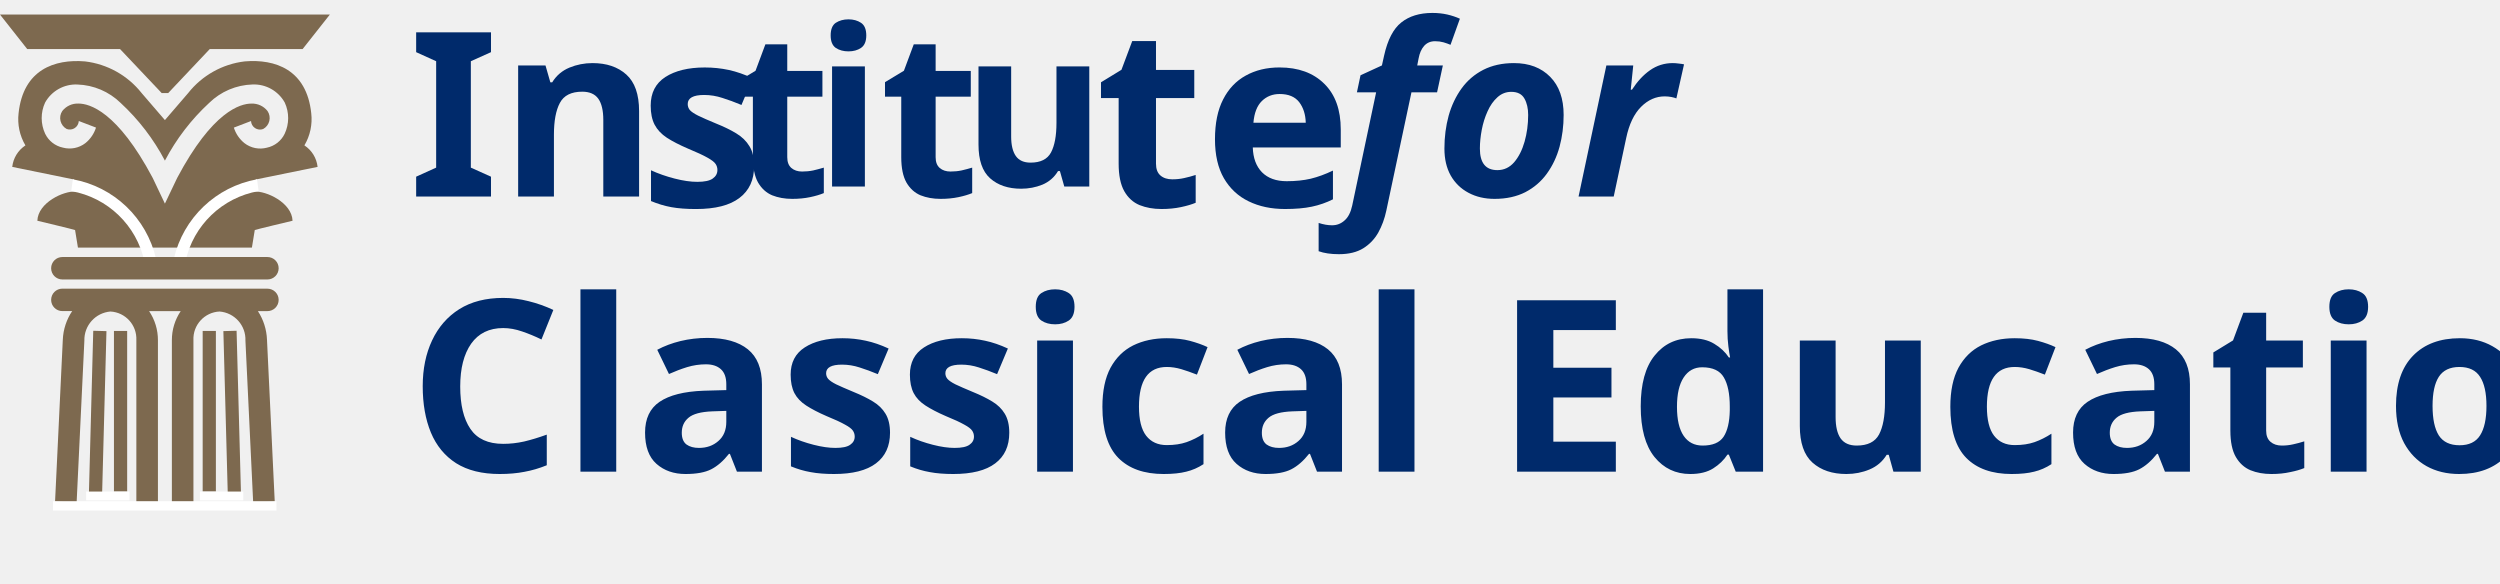
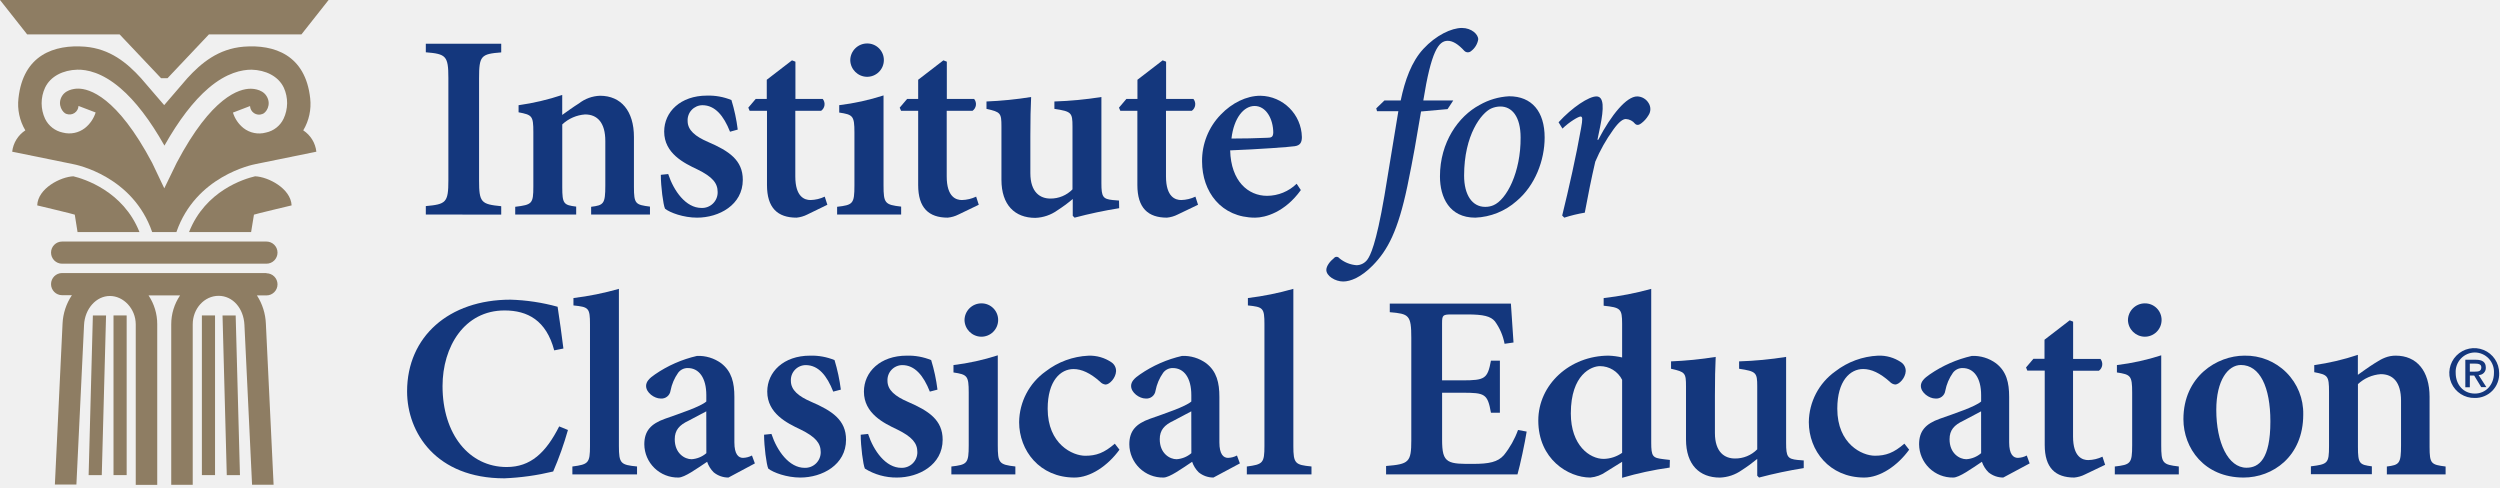
- <svg xmlns="http://www.w3.org/2000/svg" id="ICE_LOGO" data-name="ICE LOGO" width="250" height="58.367" viewBox="0 0 250 58.367">
-   <defs>
-     <clipPath id="clip-path">
-       <rect id="Rectangle_8" data-name="Rectangle 8" width="250" height="58.367" fill="none" />
-     </clipPath>
-   </defs>
-   <g id="Group_1" data-name="Group 1" clip-path="url(#clip-path)">
-     <text id="I" transform="translate(40.881 19.653)" fill="#002a6b" font-size="23" font-family="MinionPro-Semibold, Minion Pro" font-weight="600">
-       <tspan x="0" y="0">I</tspan>
-     </text>
-     <text id="n" transform="translate(49.94 19.653)" fill="#002a6b" font-size="24" font-family="MinionPro-Semibold, Minion Pro" font-weight="600">
-       <tspan x="0" y="0">n</tspan>
-     </text>
-     <text id="s" transform="translate(63.944 20.653)" fill="#002a6b" font-size="25" font-family="MinionPro-Semibold, Minion Pro" font-weight="600">
-       <tspan x="0" y="0">s</tspan>
-     </text>
-     <text id="t" transform="translate(73.132 19.653)" fill="#002a6b" font-size="23" font-family="MinionPro-Semibold, Minion Pro" font-weight="600">
-       <tspan x="0" y="0">t</tspan>
-     </text>
-     <text id="i-2" data-name="i" transform="translate(81.488 18.653)" fill="#002a6b" font-size="22" font-family="MinionPro-Semibold, Minion Pro" font-weight="600">
-       <tspan x="0" y="0">i</tspan>
-     </text>
-     <text id="t-2" data-name="t" transform="translate(87.969 19.653)" fill="#002a6b" font-size="23" font-family="MinionPro-Semibold, Minion Pro" font-weight="600">
-       <tspan x="0" y="0">t</tspan>
-     </text>
-     <text id="u" transform="translate(96.194 18.653)" fill="#002a6b" font-size="22" font-family="MinionPro-Semibold, Minion Pro" font-weight="600">
-       <tspan x="0" y="0">u</tspan>
-     </text>
-     <text id="te_" data-name="te " transform="translate(109.521 20.651)" fill="#002a6b" font-size="25" font-family="MinionPro-Semibold, Minion Pro" font-weight="600">
-       <tspan x="0" y="0">te </tspan>
-     </text>
-     <text id="for" transform="translate(134.426 19.653)" fill="#002a6b" font-size="24" font-family="MinionPro-SemiboldIt, Minion Pro" font-weight="600" font-style="italic">
-       <tspan x="0" y="0">for</tspan>
-     </text>
-     <text id="Classical_Education" data-name="Classical Education" transform="translate(40.881 47.166)" fill="#002a6b" font-size="24" font-family="MinionPro-Semibold, Minion Pro" font-weight="600">
-       <tspan x="0" y="0">Classical Education</tspan>
-     </text>
-     <path id="Path_1" data-name="Path 1" d="M18.324,21.151l2.323-2.7a8.477,8.477,0,0,1,5.662-3.17c3.038-.253,6.186.811,6.648,5.181a5.134,5.134,0,0,1-.684,3.218,2.95,2.95,0,0,1,1.319,2.15l-6.181,1.261L27.222,28.3c1.235-.093,3.8,1.107,3.866,2.917,0,0-3.779.9-3.779.931L27.024,33.9H9.626L9.34,32.147c0-.029-3.772-.931-3.772-.931.064-1.81,2.628-3.01,3.859-2.917l-.186-1.206L3.057,25.832a2.961,2.961,0,0,1,1.318-2.15,5.139,5.139,0,0,1-.684-3.218c.466-4.37,3.61-5.434,6.648-5.181A8.493,8.493,0,0,1,16,18.453Zm0,8.354,1.223-2.564c3.539-6.68,6.33-7.44,7.427-7.44a1.951,1.951,0,0,1,1.613.745,1.252,1.252,0,0,1-.443,1.8.9.9,0,0,1-1.209-.8l-1.717.657a3.242,3.242,0,0,0,1.059,1.553,2.578,2.578,0,0,0,2.249.453,2.549,2.549,0,0,0,1.774-1.39A3.7,3.7,0,0,0,30.31,19.4a3.528,3.528,0,0,0-3.237-1.81,6.476,6.476,0,0,0-4.325,1.845,21.451,21.451,0,0,0-4.424,5.769A21.423,21.423,0,0,0,13.9,19.438a6.486,6.486,0,0,0-4.328-1.845A3.52,3.52,0,0,0,6.342,19.4a3.7,3.7,0,0,0,.006,3.115,2.555,2.555,0,0,0,1.778,1.39,2.583,2.583,0,0,0,2.249-.453A3.255,3.255,0,0,0,11.433,21.9l-1.72-.657a.9.9,0,0,1-1.206.8,1.253,1.253,0,0,1-.446-1.8,1.955,1.955,0,0,1,1.62-.745c1.09,0,3.882.76,7.424,7.44Z" transform="translate(-1.833 -9.142)" fill="#7d694f" />
-     <path id="Path_2" data-name="Path 2" d="M32.985,3.635H0L2.723,7.088h9.284l4.164,4.4h.645l4.158-4.4H30.26Z" transform="translate(0 -2.179)" fill="#7d694f" />
-     <path id="Path_3" data-name="Path 3" d="M44.578,52.983l-1.159-.275a10.459,10.459,0,0,1,8.318-7.937l.156,1.181a9.1,9.1,0,0,0-7.314,7.03" transform="translate(-26.032 -26.842)" fill="#fff" />
-     <path id="Path_4" data-name="Path 4" d="M25.1,52.983a9.1,9.1,0,0,0-7.316-7.03l.157-1.181a10.458,10.458,0,0,1,8.318,7.936Z" transform="translate(-10.661 -26.843)" fill="#fff" />
-     <rect id="Rectangle_1" data-name="Rectangle 1" width="16.163" height="1.321" transform="translate(8.894 49.234) rotate(-88.472)" fill="#7d694f" />
-     <rect id="Rectangle_2" data-name="Rectangle 2" width="1.321" height="16.06" transform="translate(11.395 33.095)" fill="#7d694f" />
-     <rect id="Rectangle_3" data-name="Rectangle 3" width="1.321" height="16.061" transform="translate(20.267 33.094)" fill="#7d694f" />
-     <rect id="Rectangle_4" data-name="Rectangle 4" width="1.321" height="16.165" transform="matrix(1, -0.027, 0.027, 1, 22.337, 33.111)" fill="#7d694f" />
-     <path id="Path_5" data-name="Path 5" d="M13.893,66.426H34.4a1.122,1.122,0,1,0,0-2.245H13.893a1.122,1.122,0,1,0,0,2.245" transform="translate(-7.657 -38.479)" fill="#7d694f" />
-     <path id="Path_6" data-name="Path 6" d="M34.4,72.078H13.893a1.122,1.122,0,1,0,0,2.245h.981a5.549,5.549,0,0,0-.936,2.852l-.775,16.2,2.156.1.775-16.2A2.847,2.847,0,0,1,18.7,74.366a2.739,2.739,0,0,1,2.592,2.86v16.2h2.158v-16.2a5.176,5.176,0,0,0-.883-2.9h3.162a5.168,5.168,0,0,0-.885,2.9v16.2H27v-16.2a2.745,2.745,0,0,1,2.607-2.86A2.808,2.808,0,0,1,32.2,77.277l.775,16.2,2.156-.1-.775-16.2a5.626,5.626,0,0,0-.909-2.851H34.4a1.122,1.122,0,1,0,0-2.245" transform="translate(-7.657 -43.214)" fill="#7d694f" />
-     <rect id="Rectangle_5" data-name="Rectangle 5" width="4.334" height="0.876" transform="translate(8.611 49.155)" fill="#fff" />
-     <rect id="Rectangle_6" data-name="Rectangle 6" width="4.334" height="0.876" transform="translate(19.993 49.155)" fill="#fff" />
-     <rect id="Rectangle_7" data-name="Rectangle 7" width="22.346" height="0.935" transform="translate(5.302 50.119)" fill="#fff" />
+ <svg xmlns="http://www.w3.org/2000/svg" width="677px" height="132px" viewBox="0 0 677 132" version="1.1">
+   <g id="Page-1" stroke="none" stroke-width="1" fill="none" fill-rule="evenodd">
+     <g id="ice_logo" fill-rule="nonzero">
+       <path d="M115.31,58.09 L115.31,55.81 C120.78,55.31 121.42,54.88 121.42,48.81 L121.42,21.16 C121.42,15.11 120.78,14.61 115.31,14.16 L115.31,11.84 L135.73,11.84 L135.73,14.19 C130.25,14.61 129.73,15.11 129.73,21.19 L129.73,48.84 C129.73,54.84 130.3,55.31 135.73,55.84 L135.73,58.12 L115.31,58.09 Z" id="Path" fill="#14377D" />
+       <path d="M160.08,58.09 L160.08,56 C163.5,55.57 163.92,55.22 163.92,50.17 L163.92,38.17 C163.92,33.17 161.72,30.99 158.45,30.99 C156.138,31.154 153.953,32.107 152.26,33.69 L152.26,50.69 C152.26,55.24 152.68,55.52 156.03,55.95 L156.03,58.09 L139.52,58.09 L139.52,56 C144.07,55.43 144.43,55.22 144.43,50.52 L144.43,35.74 C144.43,31.33 144.07,31.12 140.43,30.41 L140.43,28.49 C144.447,27.927 148.403,26.997 152.25,25.71 L152.25,31.12 C153.67,30.12 155.09,29.06 156.8,27.99 C158.433,26.721 160.424,26.001 162.49,25.93 C168.18,25.93 171.67,30.05 171.67,37.1 L171.67,50.62 C171.67,55.24 172.1,55.45 176.01,55.95 L176.01,58.09 L160.08,58.09 Z" id="Path" fill="#14377D" />
+       <path d="M197.69,35.67 C195.98,31.33 193.63,28.49 190.21,28.49 C189.105,28.502 188.054,28.965 187.298,29.771 C186.543,30.577 186.15,31.657 186.21,32.76 C186.21,35.25 188.27,36.95 191.76,38.45 C197.38,40.87 201.15,43.36 201.15,48.69 C201.15,55.52 194.68,58.94 188.77,58.94 C185.07,58.94 181.44,57.59 180.09,56.52 C179.59,55.45 178.95,50.47 178.95,47.34 L180.95,47.13 C182.44,51.68 185.71,56.31 189.95,56.31 C191.115,56.36 192.249,55.925 193.081,55.108 C193.913,54.291 194.369,53.166 194.34,52 C194.34,49.58 192.92,47.87 188.86,45.88 C185.23,44.17 179.86,41.54 179.86,35.63 C179.86,30.3 184.27,25.89 191.45,25.89 C193.716,25.826 195.971,26.234 198.07,27.09 C198.871,29.702 199.444,32.379 199.78,35.09 L197.69,35.67 Z" id="Path" fill="#14377D" />
+       <path d="M218.62,58.09 C217.709,58.554 216.718,58.843 215.7,58.94 C210.58,58.94 207.7,56.31 207.7,50.12 L207.7,30 L203,30 L202.64,29.15 L204.64,26.8 L207.64,26.8 L207.64,21.6 L214.47,16.34 L215.4,16.7 L215.4,26.8 L222.8,26.8 C223.185,27.275 223.356,27.887 223.275,28.493 C223.194,29.098 222.866,29.644 222.37,30 L215.37,30 L215.37,47.77 C215.37,53.39 217.93,54.17 219.49,54.17 C220.824,54.136 222.135,53.823 223.34,53.25 L224.05,55.45 L218.62,58.09 Z" id="Path" fill="#14377D" />
+       <path d="M226.69,58.09 L226.69,56 C230.96,55.5 231.38,55.22 231.38,50.24 L231.38,35.89 C231.38,31.33 230.96,31.05 227.26,30.48 L227.26,28.48 C231.336,27.988 235.354,27.104 239.26,25.84 L239.26,50.19 C239.26,55.03 239.62,55.45 244.03,55.95 L244.03,58.09 L226.69,58.09 Z M230.25,16.32 C230.266,13.814 232.294,11.786 234.8,11.77 C236.012,11.754 237.178,12.228 238.035,13.085 C238.892,13.942 239.366,15.108 239.35,16.32 C239.334,17.528 238.838,18.679 237.971,19.52 C237.104,20.361 235.938,20.821 234.73,20.8 C232.282,20.737 230.313,18.768 230.25,16.32 Z" id="Shape" fill="#14377D" />
+       <path d="M259.56,58.09 C258.649,58.554 257.658,58.843 256.64,58.94 C251.52,58.94 248.64,56.31 248.64,50.12 L248.64,30 L244,30 L243.64,29.15 L245.64,26.8 L248.64,26.8 L248.64,21.6 L255.47,16.34 L256.4,16.7 L256.4,26.8 L263.8,26.8 C264.185,27.275 264.356,27.887 264.275,28.493 C264.194,29.098 263.866,29.644 263.37,30 L256.37,30 L256.37,47.77 C256.37,53.39 258.93,54.17 260.49,54.17 C261.824,54.136 263.135,53.823 264.34,53.25 L265.05,55.45 L259.56,58.09 Z" id="Path" fill="#14377D" />
+       <path d="M303.07,56.38 C299.006,57.031 294.978,57.885 291,58.94 L290.5,58.44 L290.5,53.89 C289.162,55.017 287.752,56.056 286.28,57 C284.547,58.228 282.493,58.923 280.37,59 C274.82,59 271.19,55.51 271.19,48.68 L271.19,34.25 C271.19,30.62 270.98,30.34 267.14,29.48 L267.14,27.48 C271.19,27.318 275.228,26.914 279.23,26.27 C279.09,28.98 279.02,32.46 279.02,36.87 L279.02,46.87 C279.02,52.13 281.72,53.77 284.43,53.77 C286.686,53.794 288.854,52.895 290.43,51.28 L290.43,34.25 C290.43,30.48 290.15,30.19 285.53,29.48 L285.53,27.48 C289.795,27.346 294.046,26.942 298.26,26.27 L298.26,49.62 C298.26,53.32 298.69,53.89 301.32,54.17 L303.03,54.31 L303.07,56.38 Z" id="Path" fill="#14377D" />
+       <path d="M318.92,58.09 C318.009,58.554 317.018,58.843 316,58.94 C310.88,58.94 308,56.31 308,50.12 L308,30 L303.38,30 L303.02,29.15 L305.02,26.8 L308.02,26.8 L308.02,21.6 L314.85,16.34 L315.78,16.7 L315.78,26.8 L323.18,26.8 C323.565,27.275 323.736,27.887 323.655,28.493 C323.574,29.098 323.246,29.644 322.75,30 L315.75,30 L315.75,47.77 C315.75,53.39 318.31,54.17 319.88,54.17 C321.21,54.135 322.518,53.822 323.72,53.25 L324.43,55.45 L318.92,58.09 Z" id="Path" fill="#14377D" />
+       <path d="M352.27,51.47 C347.93,57.52 342.59,58.94 339.89,58.94 C330.71,58.94 325.52,51.94 325.52,43.71 C325.465,38.989 327.28,34.437 330.57,31.05 C333.63,27.85 337.57,25.93 341.31,25.93 C347.448,26.03 352.411,30.962 352.55,37.1 C352.55,38.52 352.13,39.37 350.63,39.59 C349.35,39.8 340.63,40.44 333.13,40.72 C333.34,49.12 338.04,53.03 343.13,53.03 C346.12,53.018 348.988,51.846 351.13,49.76 L352.27,51.47 Z M333.48,37.52 C336.76,37.52 339.89,37.45 343.16,37.31 C344.3,37.31 344.73,37.1 344.8,35.96 C344.8,32.26 342.88,28.7 339.75,28.7 C336.83,28.7 334.13,31.9 333.48,37.52 Z" id="Shape" fill="#14377D" />
+       <path d="M379.31,27.21 C380.45,21.73 382.22,16.75 385.43,13.26 C388.84,9.56 393.04,7.57 395.89,7.57 C398.52,7.57 400.37,9.35 400.3,10.7 C400.08,11.949 399.394,13.068 398.38,13.83 C397.846,14.31 397.027,14.279 396.53,13.76 C394.96,12.05 393.47,11.05 392.04,11.05 C389.55,11.05 387.56,13.9 385.43,27.21 L393.54,27.21 L392,29.55 L384.82,30.19 C383.54,37.81 382.75,42.5 381.12,50.4 C378.56,62.57 375.78,67.76 371.73,71.89 C368.59,75.09 365.73,76.23 363.73,76.23 C361.59,76.23 359.17,74.74 359.17,73.1 C359.17,72.03 360.17,70.75 361.24,69.9 C361.408,69.677 361.671,69.547 361.95,69.547 C362.229,69.547 362.492,69.677 362.66,69.9 C363.986,71.018 365.631,71.689 367.36,71.82 C368.51,71.8 369.586,71.245 370.27,70.32 C371.05,69.26 372.62,66.32 374.9,53.03 C376.53,43.21 377.53,37.1 378.67,30.12 L372.9,30.12 L372.69,29.34 L374.9,27.21 L379.31,27.21 Z" id="Path" fill="#14377D" />
+       <path d="M389.94,47.77 C389.94,38.52 394.94,31.48 400.68,28.42 C403.126,27.021 405.866,26.216 408.68,26.07 C414.8,26.07 418.29,30.19 418.29,37.24 C418.29,43.36 415.73,50.24 410.67,54.46 C407.574,57.196 403.628,58.779 399.5,58.94 C392.5,58.94 389.94,53.46 389.94,47.77 Z M404.38,55.6 C408.01,54.1 411.85,46.6 411.78,37.24 C411.78,31.55 409.43,28.84 406.3,28.84 C405.416,28.846 404.543,29.041 403.74,29.41 C401.18,30.62 396.48,36.46 396.48,47.56 C396.48,52.82 398.69,56.02 402.18,56.02 C402.934,56.03 403.682,55.887 404.38,55.6 L404.38,55.6 Z" id="Shape" fill="#14377D" />
+       <path d="M422.06,33.11 C425.76,29.06 430.25,26.11 432.31,26.11 C434.37,26.11 434.37,29.24 433.31,34.36 L432.59,37.85 L432.81,37.85 C436.36,31.02 440.49,26.11 443.34,26.11 C444.636,26.132 445.825,26.835 446.47,27.96 C447.095,28.968 447.068,30.25 446.4,31.23 C445.889,32.094 445.209,32.845 444.4,33.44 C443.76,33.93 443.19,33.93 442.77,33.51 C442.162,32.746 441.255,32.279 440.28,32.23 C439.5,32.23 438.43,32.94 436.86,35.14 C434.922,37.829 433.292,40.727 432,43.78 C430.94,48.34 430,53.03 429.16,57.59 C427.279,57.902 425.424,58.354 423.61,58.94 L423.04,58.37 C424.89,50.83 426.81,42.29 428.16,34.68 C428.59,32.33 428.59,31.55 428.02,31.55 C427.45,31.55 425.02,32.97 423.11,34.82 L422.06,33.11 Z" id="Path" fill="#14377D" />
+       <path d="M153.8,116.44 C152.72,120.272 151.384,124.027 149.8,127.68 C145.461,128.728 141.03,129.348 136.57,129.53 C118.14,129.53 110.24,117.22 110.24,105.98 C110.24,91.18 121.56,81.15 138.24,81.15 C142.555,81.275 146.839,81.92 151,83.07 C151.57,86.98 152.07,90.19 152.57,94.38 L150.08,94.88 C147.94,86.77 142.89,84.07 136.63,84.07 C125.75,84.07 119.84,93.89 119.84,104.56 C119.84,117.65 127.1,126.47 137.2,126.47 C143.68,126.47 147.8,122.63 151.43,115.47 L153.8,116.44 Z" id="Path" fill="#14377D" />
+       <path d="M155,128.47 L155,126.33 C159.34,125.76 159.77,125.41 159.77,120.78 L159.77,87.84 C159.77,83.36 159.41,83.14 155.29,82.71 L155.29,80.71 C159.453,80.208 163.569,79.375 167.6,78.22 L167.6,120.77 C167.6,125.54 168.09,125.89 172.51,126.32 L172.51,128.46 L155,128.47 Z" id="Path" fill="#14377D" />
+       <path d="M197.26,129.32 C195.803,129.324 194.389,128.822 193.26,127.9 C192.456,127.101 191.85,126.125 191.49,125.05 C188.71,126.9 185.37,129.32 183.73,129.32 C181.306,129.365 178.965,128.44 177.228,126.749 C175.49,125.059 174.501,122.744 174.48,120.32 C174.48,116.7 176.26,114.77 180.03,113.42 C184.23,111.93 189.64,110.15 191.27,108.73 L191.27,107 C191.27,102.3 189.27,99.67 186.27,99.67 C185.237,99.643 184.256,100.12 183.64,100.95 C182.618,102.399 181.915,104.049 181.58,105.79 C181.403,107.117 180.201,108.062 178.87,107.92 C177.24,107.92 174.96,106.36 174.96,104.51 C174.96,103.37 175.81,102.44 177.38,101.38 C180.822,99.008 184.684,97.311 188.76,96.38 C191.107,96.288 193.415,96.993 195.31,98.38 C198.15,100.58 198.87,103.64 198.87,107.49 L198.87,119.79 C198.87,123.07 200,123.99 201.21,123.99 C202.055,123.966 202.884,123.747 203.63,123.35 L204.42,125.49 L197.26,129.32 Z M191.26,111.39 C189.84,112.17 187.92,113.17 186.42,113.95 C184.01,115.09 182.72,116.44 182.72,118.95 C182.72,122.79 185.43,124.36 187.28,124.36 C188.756,124.261 190.159,123.685 191.28,122.72 L191.26,111.39 Z" id="Shape" fill="#14377D" />
+       <path d="M225.64,106.05 C223.93,101.71 221.64,98.87 218.17,98.87 C217.065,98.882 216.014,99.345 215.258,100.151 C214.503,100.957 214.11,102.037 214.17,103.14 C214.17,105.63 216.23,107.33 219.72,108.83 C225.34,111.25 229.11,113.74 229.11,119.07 C229.11,125.9 222.63,129.32 216.73,129.32 C213.03,129.32 209.4,127.97 208.05,126.9 C207.55,125.83 206.91,120.85 206.91,117.72 L208.91,117.51 C210.41,122.06 213.68,126.69 217.91,126.69 C219.059,126.726 220.173,126.29 220.993,125.483 C221.813,124.677 222.267,123.57 222.25,122.42 C222.25,120 220.83,118.29 216.77,116.3 C213.14,114.59 207.77,111.96 207.77,106.05 C207.77,100.72 212.18,96.31 219.37,96.31 C221.636,96.248 223.89,96.656 225.99,97.51 C226.787,100.123 227.359,102.8 227.7,105.51 L225.64,106.05 Z" id="Path" fill="#14377D" />
+       <path d="M251.8,106.05 C250.09,101.71 247.74,98.87 244.33,98.87 C243.225,98.882 242.174,99.345 241.418,100.151 C240.663,100.957 240.27,102.037 240.33,103.14 C240.33,105.63 242.4,107.33 245.88,108.83 C251.5,111.25 255.27,113.74 255.27,119.07 C255.27,125.9 248.8,129.32 242.89,129.32 C239.826,129.35 236.816,128.511 234.21,126.9 C233.72,125.83 233.08,120.85 233.08,117.72 L235.08,117.51 C236.57,122.06 239.84,126.69 244.08,126.69 C245.229,126.726 246.343,126.29 247.163,125.483 C247.983,124.677 248.437,123.57 248.42,122.42 C248.42,120 247,118.29 242.95,116.3 C239.32,114.59 233.95,111.96 233.95,106.05 C233.95,100.72 238.36,96.31 245.55,96.31 C247.813,96.246 250.064,96.655 252.16,97.51 C252.961,100.122 253.534,102.799 253.87,105.51 L251.8,106.05 Z" id="Path" fill="#14377D" />
+       <path d="M257.63,128.47 L257.63,126.33 C261.9,125.83 262.33,125.55 262.33,120.57 L262.33,106.27 C262.33,101.71 261.9,101.43 258.2,100.86 L258.2,98.86 C262.276,98.368 266.294,97.484 270.2,96.22 L270.2,120.56 C270.2,125.4 270.55,125.82 274.96,126.32 L274.96,128.46 L257.63,128.47 Z M261.19,86.7 C261.206,84.194 263.234,82.166 265.74,82.15 C266.953,82.131 268.123,82.604 268.982,83.461 C269.841,84.318 270.316,85.487 270.3,86.7 C270.284,87.909 269.787,89.063 268.917,89.904 C268.048,90.745 266.879,91.204 265.67,91.18 C263.222,91.117 261.253,89.148 261.19,86.7 L261.19,86.7 Z" id="Shape" fill="#14377D" />
+       <path d="M303.15,121.78 C299.95,126.19 295.25,129.32 290.98,129.32 C281.52,129.32 275.98,121.99 275.98,114.32 C276.04,108.856 278.709,103.75 283.16,100.58 C286.496,97.999 290.547,96.512 294.76,96.32 C296.959,96.24 299.126,96.859 300.95,98.09 C301.769,98.619 302.254,99.536 302.23,100.51 C302.16,102.36 300.45,104.14 299.39,104.14 C298.81,104.078 298.274,103.799 297.89,103.36 C295.26,101.01 292.89,99.94 290.71,99.94 C287.22,99.94 283.71,103.07 283.71,110.69 C283.71,120.29 290.47,123.42 293.89,123.42 C296.89,123.42 299.01,122.64 301.89,120.15 L303.15,121.78 Z" id="Path" fill="#14377D" />
+       <path d="M328.6,129.32 C327.143,129.324 325.729,128.822 324.6,127.9 C323.796,127.101 323.19,126.125 322.83,125.05 C320.05,126.9 316.71,129.32 315.07,129.32 C312.646,129.365 310.305,128.44 308.568,126.749 C306.83,125.059 305.841,122.744 305.82,120.32 C305.82,116.7 307.6,114.77 311.37,113.42 C315.57,111.93 320.98,110.15 322.61,108.73 L322.61,107 C322.61,102.3 320.61,99.67 317.61,99.67 C316.577,99.643 315.596,100.12 314.98,100.95 C313.958,102.399 313.255,104.049 312.92,105.79 C312.743,107.117 311.541,108.062 310.21,107.92 C308.58,107.92 306.3,106.36 306.3,104.51 C306.3,103.37 307.15,102.44 308.72,101.38 C312.162,99.008 316.024,97.311 320.1,96.38 C322.447,96.288 324.755,96.993 326.65,98.38 C329.49,100.58 330.21,103.64 330.21,107.49 L330.21,119.79 C330.21,123.07 331.34,123.99 332.55,123.99 C333.395,123.966 334.224,123.747 334.97,123.35 L335.76,125.49 L328.6,129.32 Z M322.6,111.39 C321.18,112.17 319.26,113.17 317.76,113.95 C315.34,115.09 314.06,116.44 314.06,118.95 C314.06,122.79 316.77,124.36 318.62,124.36 C320.096,124.261 321.499,123.685 322.62,122.72 L322.6,111.39 Z" id="Shape" fill="#14377D" />
+       <path d="M337.64,128.47 L337.64,126.33 C341.98,125.76 342.41,125.41 342.41,120.78 L342.41,87.84 C342.41,83.36 342.05,83.14 337.93,82.71 L337.93,80.71 C342.093,80.208 346.209,79.375 350.24,78.22 L350.24,120.77 C350.24,125.54 350.73,125.89 355.15,126.32 L355.15,128.46 L337.64,128.47 Z" id="Path" fill="#14377D" />
+       <path d="M413.42,116.87 C412.99,119.71 411.57,126.33 410.93,128.47 L375.35,128.47 L375.35,126.19 C381.54,125.69 382.18,125.19 382.18,119.19 L382.18,91.54 C382.18,85.28 381.54,84.99 376.35,84.54 L376.35,82.22 L409.15,82.22 C409.22,83.64 409.58,88.62 409.86,92.75 L407.44,93.1 C407.03,90.896 406.132,88.811 404.81,87 C403.67,85.65 401.75,85.15 397.34,85.15 L393.21,85.15 C390.72,85.15 390.51,85.3 390.51,87.57 L390.51,103 L396,103 C402.12,103 402.83,102.58 403.75,97.67 L406.17,97.67 L406.17,111.76 L403.75,111.76 C402.83,106.63 402.12,106.35 396,106.35 L390.52,106.35 L390.52,119 C390.52,122.42 390.87,124 392.23,124.84 C393.59,125.68 396,125.62 398.91,125.62 C403.25,125.62 405.6,125.12 407.24,123.27 C408.89,121.222 410.188,118.914 411.08,116.44 L413.42,116.87 Z" id="Path" fill="#14377D" />
+       <path d="M452.15,126.62 C447.795,127.229 443.49,128.155 439.27,129.39 L439.27,125.05 L434.93,127.75 C433.671,128.642 432.197,129.184 430.66,129.32 C424.66,129.32 416.57,124.32 416.57,113.88 C416.57,104.13 425.11,96.31 435.64,96.31 C436.863,96.358 438.078,96.522 439.27,96.8 L439.27,87.7 C439.27,83.57 438.84,83.28 434.27,82.79 L434.27,80.72 C438.621,80.225 442.928,79.393 447.15,78.23 L447.15,119.79 C447.15,123.7 447.57,123.98 450.42,124.34 L452.2,124.55 L452.15,126.62 Z M439.27,102.85 C438.129,100.582 435.808,99.151 433.27,99.15 C431,99.15 425.38,101.36 425.38,111.96 C425.38,120.64 430.5,124.27 434.27,124.27 C436.063,124.234 437.804,123.663 439.27,122.63 L439.27,102.85 Z" id="Shape" fill="#14377D" />
+       <path d="M488.45,126.76 C484.376,127.41 480.338,128.264 476.35,129.32 L475.86,128.82 L475.86,124.27 C474.524,125.375 473.122,126.397 471.66,127.33 C469.928,128.56 467.873,129.256 465.75,129.33 C460.2,129.33 456.57,125.84 456.57,119.01 L456.57,104.63 C456.57,101 456.36,100.72 452.52,99.86 L452.52,97.86 C456.57,97.698 460.608,97.294 464.61,96.65 C464.47,99.36 464.4,102.84 464.4,107.25 L464.4,117.25 C464.4,122.52 467.1,124.16 469.81,124.16 C472.083,124.196 474.271,123.295 475.86,121.67 L475.86,104.63 C475.86,100.86 475.57,100.57 470.95,99.86 L470.95,97.86 C475.215,97.726 479.466,97.322 483.68,96.65 L483.68,120 C483.68,123.7 484.11,124.27 486.74,124.55 L488.45,124.69 L488.45,126.76 Z" id="Path" fill="#14377D" />
+       <path d="M517,121.78 C513.8,126.19 509.1,129.32 504.83,129.32 C495.37,129.32 489.83,121.99 489.83,114.32 C489.882,108.853 492.547,103.742 497,100.57 C500.335,97.988 504.387,96.5 508.6,96.31 C510.799,96.23 512.966,96.849 514.79,98.08 C515.606,98.612 516.09,99.526 516.07,100.5 C516,102.35 514.29,104.13 513.22,104.13 C512.643,104.067 512.11,103.789 511.73,103.35 C509.09,101 506.73,99.93 504.54,99.93 C501.05,99.93 497.54,103.06 497.54,110.68 C497.54,120.28 504.3,123.41 507.71,123.41 C510.71,123.41 512.83,122.63 515.71,120.14 L517,121.78 Z" id="Path" fill="#14377D" />
+       <path d="M542.48,129.32 C541.022,129.326 539.608,128.824 538.48,127.9 C537.673,127.101 537.064,126.125 536.7,125.05 C533.92,126.9 530.58,129.32 528.94,129.32 C526.516,129.365 524.175,128.44 522.438,126.749 C520.7,125.059 519.711,122.744 519.69,120.32 C519.69,116.7 521.47,114.77 525.24,113.42 C529.44,111.93 534.85,110.15 536.49,108.73 L536.49,107 C536.49,102.3 534.49,99.67 531.49,99.67 C530.454,99.643 529.47,100.12 528.85,100.95 C527.828,102.399 527.125,104.049 526.79,105.79 C526.618,107.116 525.419,108.062 524.09,107.92 C522.45,107.92 520.17,106.36 520.17,104.51 C520.17,103.37 521.03,102.44 522.59,101.38 C526.035,99.005 529.9,97.308 533.98,96.38 C536.323,96.29 538.628,96.994 540.52,98.38 C543.37,100.58 544.08,103.64 544.08,107.49 L544.08,119.79 C544.08,123.07 545.22,123.99 546.43,123.99 C547.275,123.965 548.103,123.746 548.85,123.35 L549.63,125.49 L542.48,129.32 Z M536.48,111.39 C535.05,112.17 533.13,113.17 531.64,113.95 C529.22,115.09 527.94,116.44 527.94,118.95 C527.94,122.79 530.64,124.36 532.49,124.36 C533.965,124.259 535.369,123.684 536.49,122.72 L536.48,111.39 Z" id="Shape" fill="#14377D" />
+       <path d="M564.63,128.47 C563.719,128.934 562.728,129.223 561.71,129.32 C556.59,129.32 553.71,126.69 553.71,120.5 L553.71,100.36 L549,100.36 L548.65,99.51 L550.65,97.16 L553.65,97.16 L553.65,92 L560.48,86.74 L561.4,87.1 L561.4,97.2 L568.8,97.2 C569.186,97.674 569.359,98.285 569.28,98.89 C569.2,99.496 568.875,100.042 568.38,100.4 L561.38,100.4 L561.38,118.19 C561.38,123.81 563.95,124.59 565.51,124.59 C566.84,124.555 568.148,124.242 569.35,123.67 L570.07,125.87 L564.63,128.47 Z" id="Path" fill="#14377D" />
+       <path d="M572.69,128.47 L572.69,126.33 C576.96,125.83 577.39,125.55 577.39,120.57 L577.39,106.27 C577.39,101.71 576.96,101.43 573.26,100.86 L573.26,98.86 C577.336,98.368 581.354,97.484 585.26,96.22 L585.26,120.56 C585.26,125.4 585.61,125.82 590.02,126.32 L590.02,128.46 L572.69,128.47 Z M576.25,86.7 C576.272,84.192 578.302,82.166 580.81,82.15 C582.022,82.134 583.188,82.608 584.045,83.465 C584.902,84.322 585.376,85.488 585.36,86.7 C585.344,87.909 584.847,89.063 583.977,89.904 C583.108,90.745 581.939,91.204 580.73,91.18 C578.285,91.112 576.318,89.145 576.25,86.7 L576.25,86.7 Z" id="Shape" fill="#14377D" />
+       <path d="M623.72,112.24 C623.72,123.7 615.39,129.32 607.57,129.32 C596.89,129.32 591.27,121.32 591.27,113.52 C591.27,101.93 600.38,96.31 607.78,96.31 C612.034,96.216 616.141,97.864 619.151,100.872 C622.161,103.88 623.811,107.986 623.72,112.24 Z M600.17,111 C600.17,119.83 603.37,126.66 608.35,126.66 C611.69,126.66 614.82,124.38 614.82,114.13 C614.82,104.81 611.98,98.84 606.82,98.84 C603.37,98.87 600.17,102.92 600.17,111 Z" id="Shape" fill="#14377D" />
+       <path d="M646.36,128.47 L646.36,126.33 C649.77,125.9 650.2,125.55 650.2,120.5 L650.2,108.5 C650.2,103.45 647.99,101.32 644.72,101.32 C642.408,101.484 640.223,102.437 638.53,104.02 L638.53,121.02 C638.53,125.57 638.96,125.85 642.3,126.28 L642.3,128.42 L625.79,128.42 L625.79,126.28 C630.35,125.71 630.7,125.5 630.7,120.8 L630.7,106.12 C630.7,101.71 630.35,101.5 626.7,100.79 L626.7,98.87 C630.714,98.307 634.667,97.376 638.51,96.09 L638.51,101.5 C639.93,100.5 641.36,99.44 643.06,98.37 C645.13,97.02 646.69,96.31 648.76,96.31 C654.45,96.31 657.93,100.43 657.93,107.48 L657.93,121 C657.93,125.62 658.36,125.83 662.27,126.33 L662.27,128.47 L646.36,128.47 Z" id="Path" fill="#14377D" />
+       <path d="M670.17,107.77 C667.427,107.831 664.92,106.226 663.828,103.709 C662.736,101.192 663.276,98.264 665.194,96.303 C667.112,94.341 670.027,93.735 672.567,94.771 C675.108,95.806 676.769,98.276 676.77,101.02 C676.842,102.805 676.175,104.541 674.926,105.818 C673.677,107.096 671.956,107.802 670.17,107.77 Z M670.17,95.45 C668.737,95.467 667.373,96.069 666.397,97.118 C665.42,98.167 664.915,99.569 665,101 C665,104.07 667,106.58 670.2,106.58 C673.08,106.58 675.36,104.3 675.36,101 C675.448,99.565 674.942,98.158 673.96,97.108 C672.978,96.058 671.607,95.458 670.17,95.45 L670.17,95.45 Z M668.83,104.88 L667.61,104.88 L667.61,97.42 L670.44,97.42 C672.24,97.42 673.16,98.05 673.16,99.56 C673.185,100.089 672.989,100.605 672.62,100.984 C672.25,101.363 671.739,101.572 671.21,101.56 L673.31,104.84 L671.92,104.84 L670,101.69 L668.84,101.69 L668.83,104.88 Z M670.2,100.64 C671.12,100.64 671.94,100.55 671.94,99.47 C671.94,98.57 671.05,98.47 670.31,98.47 L668.83,98.47 L668.83,100.65 L670.2,100.64 Z" id="Shape" fill="#14377D" />
+       <polygon id="Path" fill="#8E7D63" points="32.39 9.31 43.62 21.18 44.49 21.18 45.36 21.18 56.58 9.31 81.63 9.31 88.98 0 0 0 7.35 9.31" />
+       <path d="M72.15,73.94 L16.82,73.94 C15.163,73.94 13.82,75.283 13.82,76.94 C13.82,78.597 15.163,79.94 16.82,79.94 L19.47,79.94 C17.938,82.223 17.063,84.883 16.94,87.63 L14.86,131.22 L20.69,131.22 L22.76,88 C22.97,83.6 26.06,80.15 29.76,80.15 C33.46,80.15 36.76,83.61 36.76,87.86 L36.76,131.31 L42.58,131.31 L42.58,87.82 C42.591,85.038 41.773,82.315 40.23,80 L48.76,80 C47.197,82.312 46.364,85.04 46.37,87.83 L46.37,131.28 L52.19,131.28 L52.19,87.82 C52.19,83.57 55.34,80.11 59.19,80.11 C63.04,80.11 65.97,83.48 66.19,87.96 L68.26,131.27 L74.09,131.27 L72,87.68 C71.897,84.949 71.061,82.297 69.58,80 L72.15,80 C73.807,80 75.15,78.657 75.15,77 C75.15,75.343 73.807,74 72.15,74 L72.15,73.94 Z" id="Path" fill="#8E7D63" />
+       <rect id="Rectangle" fill="#8E7D63" x="30.74" y="85.42" width="3.56" height="43.24" />
+       <polygon id="Path" fill="#8E7D63" points="60.26 85.42 61.41 128.66 64.98 128.66 63.82 85.42" />
+       <polygon id="Path" fill="#8E7D63" points="24 128.66 27.56 128.66 28.72 85.42 25.15 85.42" />
+       <rect id="Rectangle" fill="#8E7D63" x="54.67" y="85.42" width="3.56" height="43.24" />
+       <path d="M69.08,47.74 C66.18,48.42 55.61,51.6 51.19,62.85 L68,62.85 L68.77,58.13 C68.77,58.05 78.97,55.62 78.97,55.62 C78.74,51 72.58,47.87 69.08,47.74 Z" id="Path" fill="#8E7D63" />
+       <path d="M21,62.85 L37.77,62.85 C33.36,51.7 22.71,48.43 19.87,47.74 C16.38,47.89 10.24,51.02 10.08,55.62 C10.08,55.62 20.25,58.05 20.25,58.13 L21,62.85 Z" id="Path" fill="#8E7D63" />
+       <path d="M82.12,35.3 C83.68,32.691 84.341,29.641 84,26.62 C82.71,14.83 74.22,12 66,12.64 C59.16,13.2 54.55,17 50.72,21.19 L44.46,28.47 L38.2,21.19 C34.4,17 29.78,13.2 23,12.64 C14.75,12 6.27,14.83 5,26.62 C4.651,29.639 5.304,32.689 6.86,35.3 C4.874,36.603 3.57,38.72 3.3,41.08 L19.73,44.43 C20.73,44.61 35.98,47.7 41.21,62.85 L47.77,62.85 C53,47.7 68.29,44.61 69.24,44.43 L85.67,41.08 C85.411,38.719 84.108,36.599 82.12,35.3 Z M76.79,32.16 C75.865,34.086 74.093,35.47 72,35.9 C69.897,36.473 67.648,36.021 65.93,34.68 C64.584,33.598 63.592,32.139 63.08,30.49 L67.71,28.72 C67.743,29.5 68.148,30.217 68.8,30.647 C69.452,31.076 70.27,31.167 71,30.89 C72,30.66 73.64,28.38 72.19,26.03 C70.92,23.93 67.88,24.03 67.84,24.03 C64.84,24.03 57.35,26.08 47.84,44.1 L44.49,51 L41.2,44.09 C31.64,26.07 24.12,24 21.17,24 C21.11,24 18.07,23.91 16.8,26 C15.36,28.35 17.05,30.63 18.01,30.86 C18.735,31.121 19.541,31.022 20.182,30.594 C20.823,30.166 21.223,29.46 21.26,28.69 L25.9,30.46 C25.375,32.124 24.365,33.593 23,34.68 C21.3,36 19.081,36.452 17,35.9 C14.906,35.466 13.133,34.084 12.2,32.16 C10.964,29.493 10.964,26.417 12.2,23.75 C13.67,20.63 17.12,18.97 20.93,18.87 C23.51,18.81 27.64,19.62 32.6,23.87 C36.66,27.34 40.67,32.58 44.53,39.43 C48.39,32.58 52.4,27.34 56.46,23.87 C61.41,19.64 65.55,18.87 68.13,18.87 C71.94,18.97 75.38,20.63 76.86,23.75 C78.074,26.427 78.048,29.503 76.79,32.16 Z" id="Shape" fill="#8E7D63" />
+       <path d="M72.15,65.41 L16.82,65.41 C15.163,65.41 13.82,66.753 13.82,68.41 C13.82,70.067 15.163,71.41 16.82,71.41 L72.15,71.41 C73.807,71.41 75.15,70.067 75.15,68.41 C75.15,66.753 73.807,65.41 72.15,65.41 Z" id="Path" fill="#8E7D63" />
+     </g>
  </g>
</svg>
